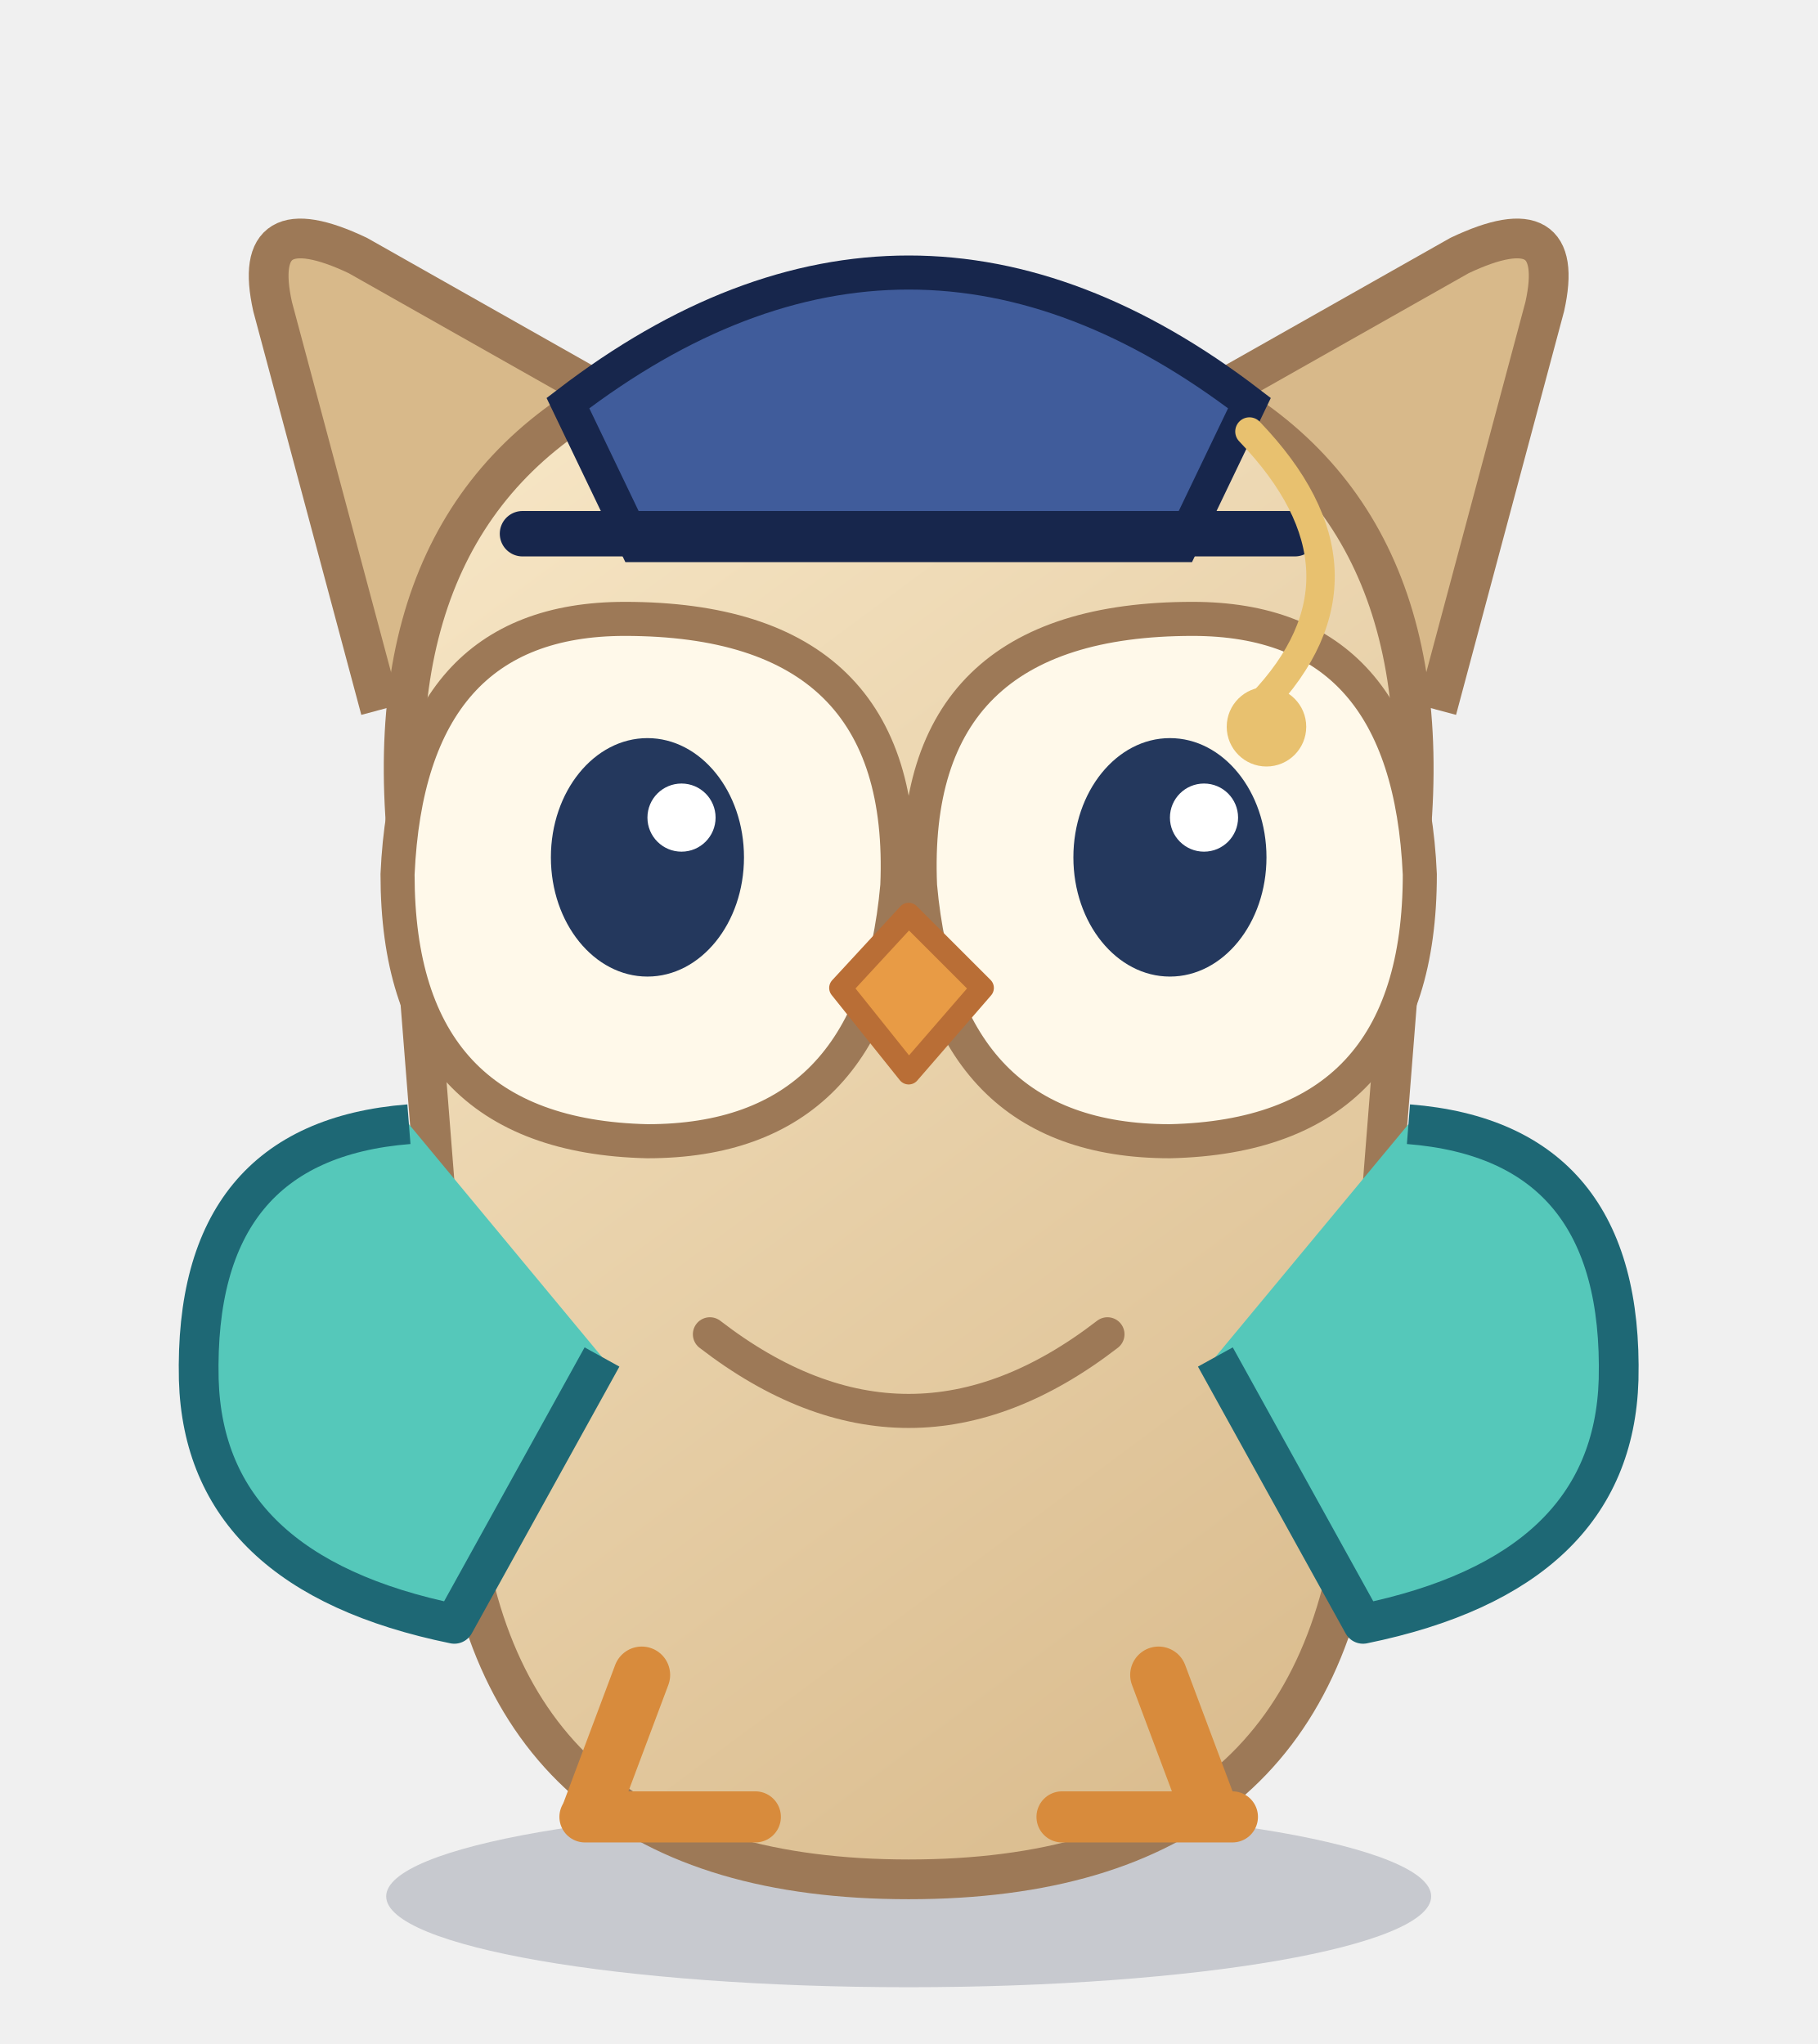
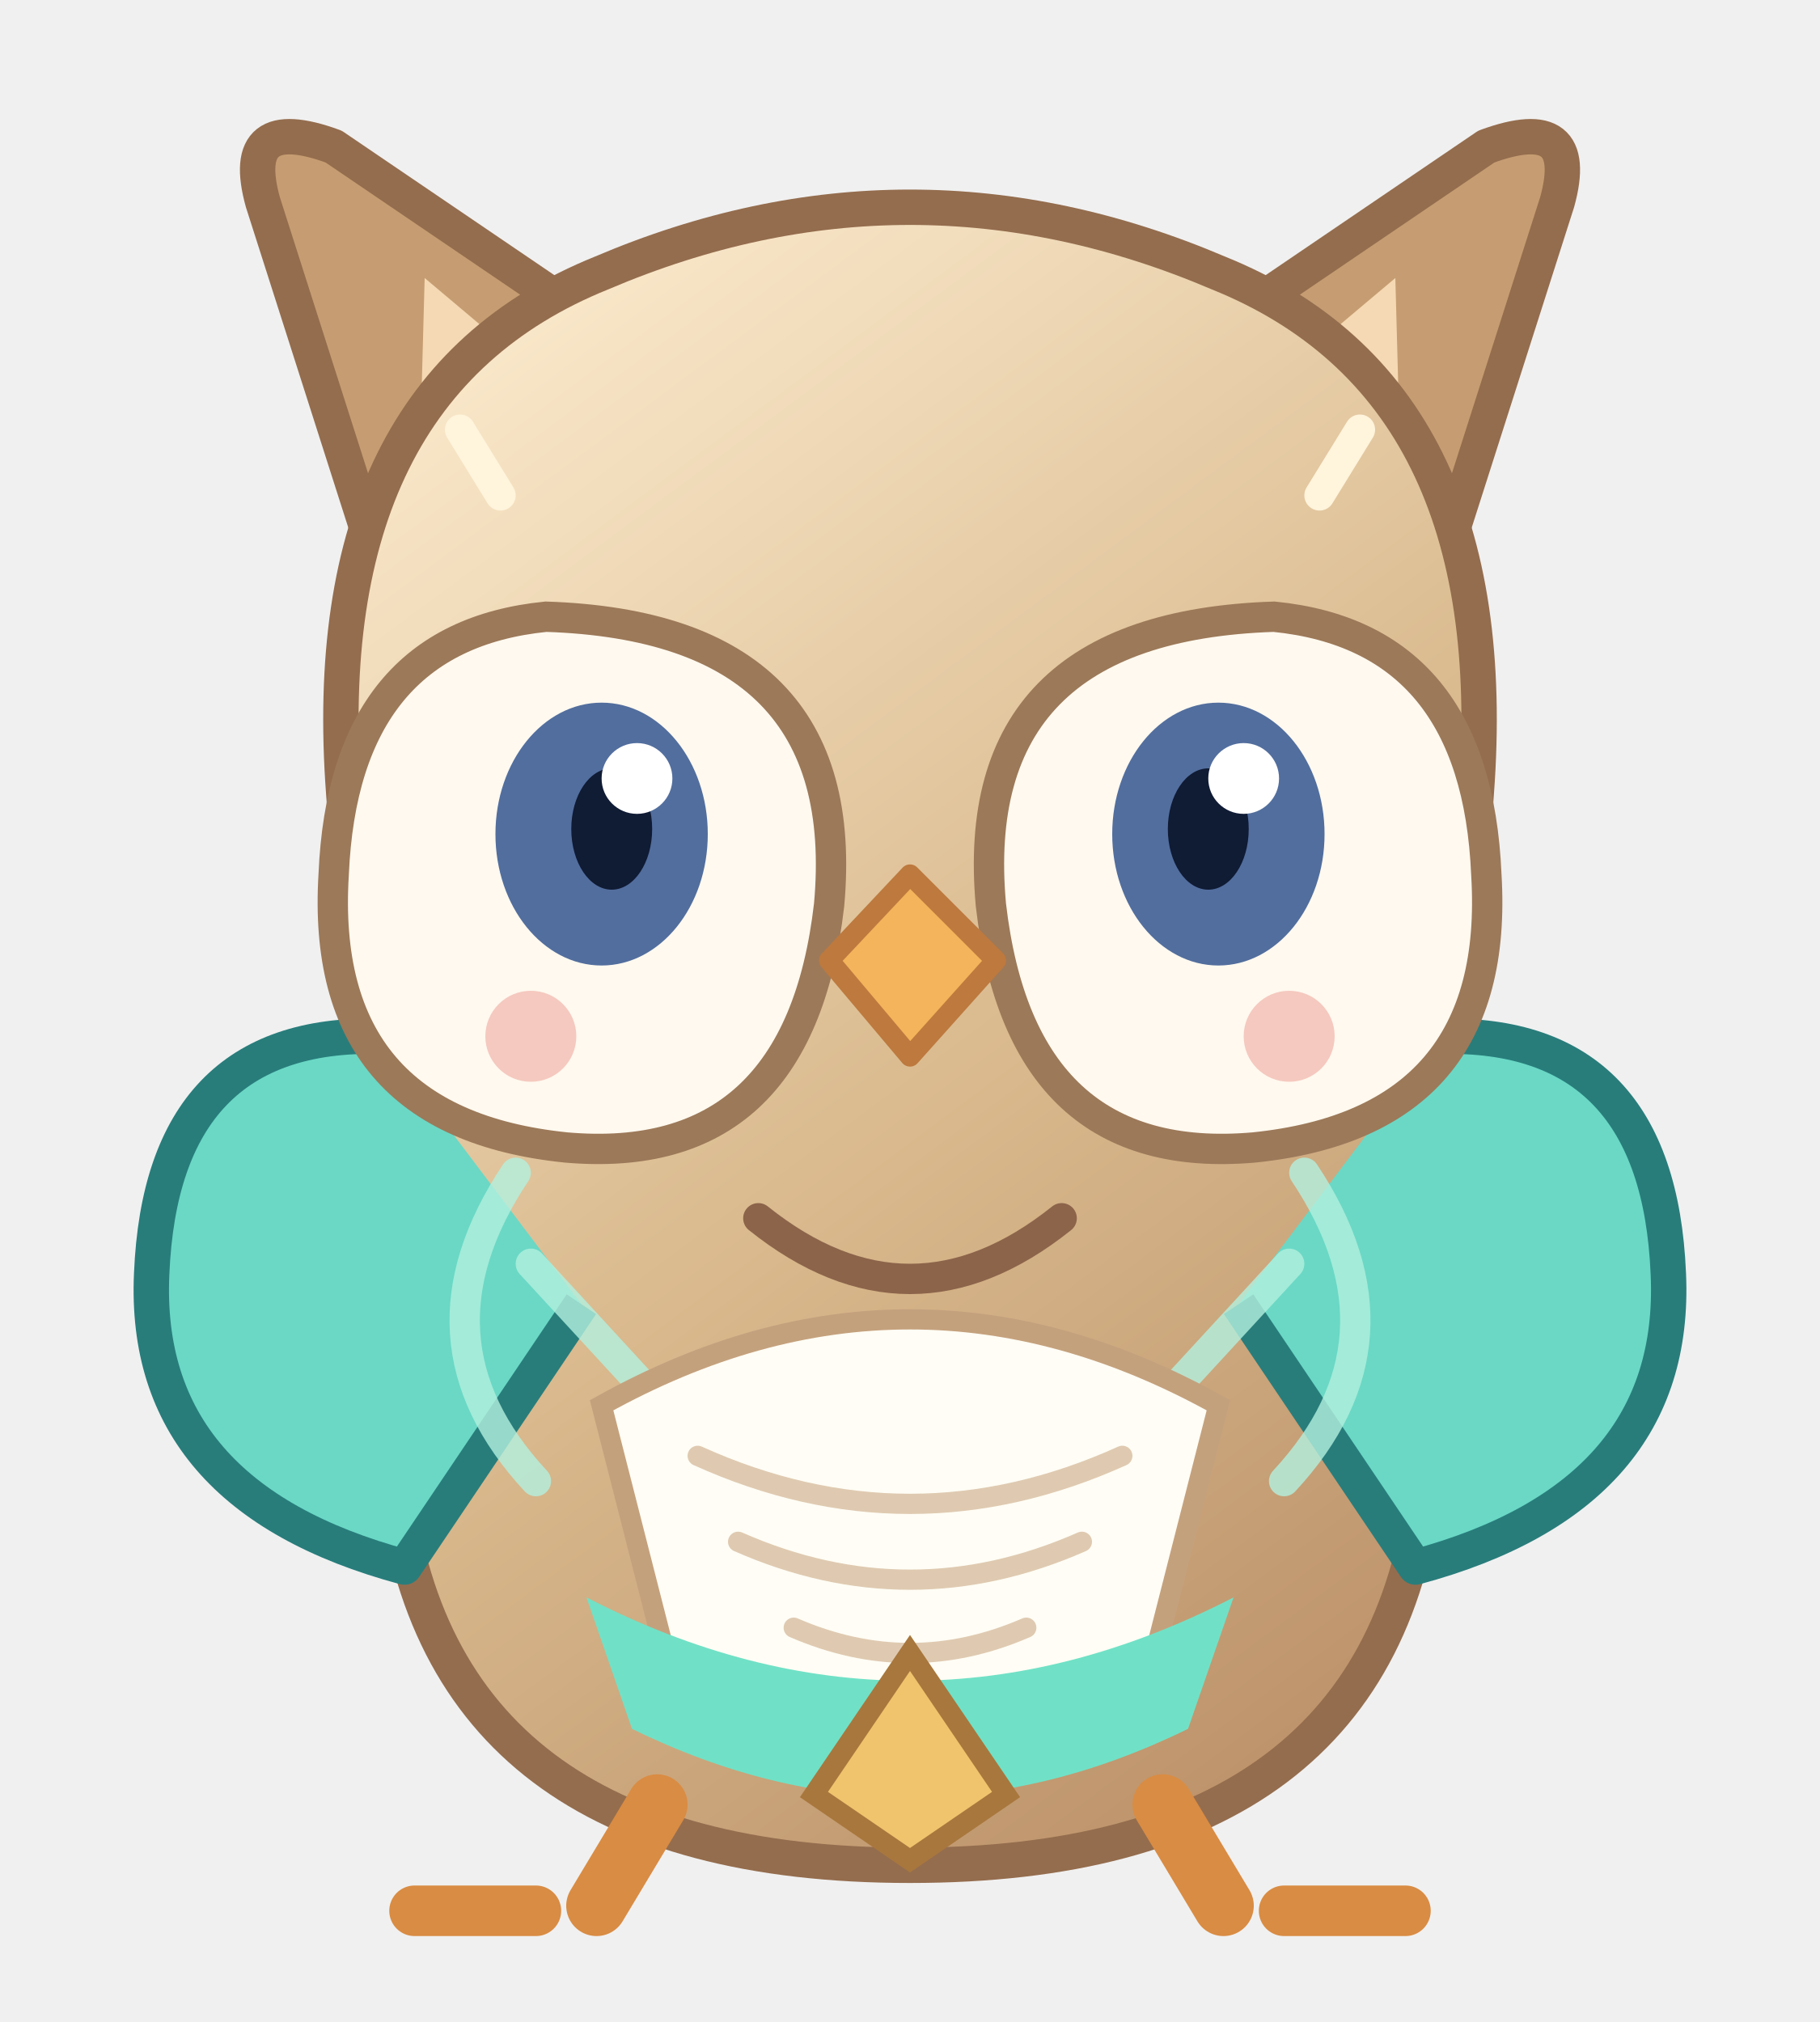
- <svg xmlns="http://www.w3.org/2000/svg" viewBox="0 0 320 360" fill="none">
+ <svg xmlns="http://www.w3.org/2000/svg" viewBox="0 0 360 400" fill="none">
  <defs>
-     <linearGradient id="body" x1="65" y1="70" x2="250" y2="320" gradientUnits="userSpaceOnUse">
-       <stop stop-color="#F8E8C8" />
-       <stop offset="1" stop-color="#D8B98A" />
+     <linearGradient id="feather" x1="65" y1="48" x2="292" y2="354" gradientUnits="userSpaceOnUse">
+       <stop stop-color="#FFF0D5" />
+       <stop offset=".55" stop-color="#D9B98D" />
+       <stop offset="1" stop-color="#B88C65" />
    </linearGradient>
-     <linearGradient id="wing" x1="55" y1="180" x2="125" y2="280">
-       <stop stop-color="#55C8BA" />
-       <stop offset="1" stop-color="#247D87" />
+     <linearGradient id="belly" x1="125" y1="188" x2="245" y2="340">
+       <stop stop-color="#FFFDF5" />
+       <stop offset="1" stop-color="#EADCC7" />
    </linearGradient>
-     <linearGradient id="cap" x1="100" y1="35" x2="220" y2="90">
-       <stop stop-color="#405C9B" />
-       <stop offset="1" stop-color="#18284F" />
+     <linearGradient id="wing" x1="42" y1="188" x2="126" y2="304">
+       <stop stop-color="#6AD8C5" />
+       <stop offset="1" stop-color="#258D8B" />
    </linearGradient>
+     <linearGradient id="iris" x1="113" y1="130" x2="151" y2="180">
+       <stop stop-color="#526E9E" />
+       <stop offset="1" stop-color="#1B2E55" />
+     </linearGradient>
+     <linearGradient id="scarf" x1="120" y1="285" x2="240" y2="320">
+       <stop stop-color="#70E1C6" />
+       <stop offset="1" stop-color="#2B9F9A" />
+     </linearGradient>
+     <filter id="shadow" x="12" y="16" width="336" height="380" color-interpolation-filters="sRGB">
+       <feGaussianBlur stdDeviation="8" />
+     </filter>
  </defs>
-   <ellipse cx="160" cy="334" rx="92" ry="16" fill="#0C1735" opacity=".18" />
-   <path d="M67 125 48 54q-4-18 15-9l76 43M253 125l19-71q4-18-15-9l-76 43" fill="#D8B98A" stroke="#9D7957" stroke-width="7" stroke-linejoin="round" />
-   <path d="M72 151Q65 89 111 67q49-26 98 0 46 22 39 84l-9 114q-7 66-79 66t-79-66z" fill="url(#body)" stroke="#9D7957" stroke-width="7" />
-   <path d="M72 198q-38 3-37 45 1 34 45 43l26-47M248 198q38 3 37 45-1 34-45 43l-26-47" fill="url(#wing)" stroke="#1E6875" stroke-width="7" stroke-linejoin="round" />
-   <path d="M110 109q-38 0-40 45 0 46 44 47 40 0 44-45 2-47-48-47Zm100 0q38 0 40 45 0 46-44 47-40 0-44-45-2-47 48-47Z" fill="#FFF9EA" stroke="#9D7957" stroke-width="6" />
-   <ellipse cx="114" cy="151" rx="17" ry="21" fill="#24385D" />
-   <ellipse cx="206" cy="151" rx="17" ry="21" fill="#24385D" />
-   <circle cx="120" cy="144" r="6" fill="#fff" />
-   <circle cx="212" cy="144" r="6" fill="#fff" />
-   <path d="m148 174 12 15 13-15-13-13z" fill="#E89B45" stroke="#B96E36" stroke-width="4" stroke-linejoin="round" />
-   <path d="M125 235q35 27 70 0" stroke="#9D7957" stroke-width="6" stroke-linecap="round" />
-   <path d="m113 295-9 24m100-24 9 24" stroke="#D88B3C" stroke-width="10" stroke-linecap="round" />
-   <path d="M100 71q60-46 120 0l-12 25H112z" fill="url(#cap)" stroke="#17264C" stroke-width="6" />
-   <path d="M92 94h136" stroke="#17264C" stroke-width="8" stroke-linecap="round" />
-   <path d="M220 76q24 25 2 48" stroke="#E8C16F" stroke-width="5" stroke-linecap="round" />
-   <circle cx="223" cy="128" r="7" fill="#E8C16F" />
-   <path d="M133 320h-30m84 0h30" stroke="#D88B3C" stroke-width="9" stroke-linecap="round" />
+   <ellipse cx="180" cy="374" rx="105" ry="15" fill="#15264B" opacity=".17" filter="url(#shadow)" />
+   <path d="M75 112 52 40q-5-18 14-11l78 53m141 30 23-72q5-18-14-11l-78 53" fill="#C69D72" stroke="#946D4E" stroke-width="7" stroke-linejoin="round" />
+   <path d="m83 92 1-37 38 32m155 5-1-37-38 32" fill="#F5D9B4" />
+   <path d="M68 157Q62 77 119 54q61-26 122 0 57 23 51 103l-10 135q-8 77-102 77T78 292z" fill="url(#feather)" stroke="#946D4E" stroke-width="7" />
+   <path d="M75 205q-43-1-45 47-2 44 50 58l35-52m170-53q43-1 45 47 2 44-50 58l-35-52" fill="url(#wing)" stroke="#287D7B" stroke-width="7" stroke-linejoin="round" />
+   <path d="M102 232q-22 33 4 61m-1-43 23 25m130-43q22 33-4 61m1-43-23 25" stroke="#B3F0DE" stroke-width="6" stroke-linecap="round" opacity=".8" />
+   <path d="M108 122q-40 4-42 51-3 49 46 54 46 4 52-48 5-55-56-57Zm144 0q40 4 42 51 3 49-46 54-46 4-52-48-5-55 56-57Z" fill="#FFF9EF" stroke="#9C7959" stroke-width="6" />
+   <ellipse cx="119" cy="165" rx="21" ry="26" fill="url(#iris)" />
+   <ellipse cx="241" cy="165" rx="21" ry="26" fill="url(#iris)" />
+   <ellipse cx="121" cy="164" rx="8" ry="12" fill="#101B34" />
+   <ellipse cx="239" cy="164" rx="8" ry="12" fill="#101B34" />
+   <circle cx="126" cy="154" r="7" fill="white" />
+   <circle cx="246" cy="154" r="7" fill="white" />
+   <circle cx="105" cy="205" r="9" fill="#E98E86" opacity=".45" />
+   <circle cx="255" cy="205" r="9" fill="#E98E86" opacity=".45" />
+   <path d="m164 190 16 19 17-19-17-17z" fill="#F3B45B" stroke="#BD793E" stroke-width="4" stroke-linejoin="round" />
+   <path d="M150 241q30 24 60 0" stroke="#8C644A" stroke-width="6" stroke-linecap="round" />
+   <path d="M119 278q61-34 122 0l-12 47q-49 34-98 0z" fill="url(#belly)" stroke="#C4A17D" stroke-width="4" />
+   <path d="M138 288q42 19 84 0m-76 17q34 15 68 0m-57 17q23 10 46 0" stroke="#D4B99B" stroke-width="4" stroke-linecap="round" opacity=".75" />
+   <path d="M116 316q64 33 128 0l-9 26q-55 27-110 0z" fill="url(#scarf)" />
+   <path d="m180 327 19 28-19 13-19-13z" fill="#F0C46D" stroke="#A8773D" stroke-width="4" />
+   <path d="m130 357-12 20m112-20 12 20" stroke="#D98C43" stroke-width="12" stroke-linecap="round" />
+   <path d="M106 378h-24m172 0h24" stroke="#D98C43" stroke-width="10" stroke-linecap="round" />
+   <path d="m91 85 8 13m170-13-8 13" stroke="#FFF4DC" stroke-width="6" stroke-linecap="round" />
</svg>
